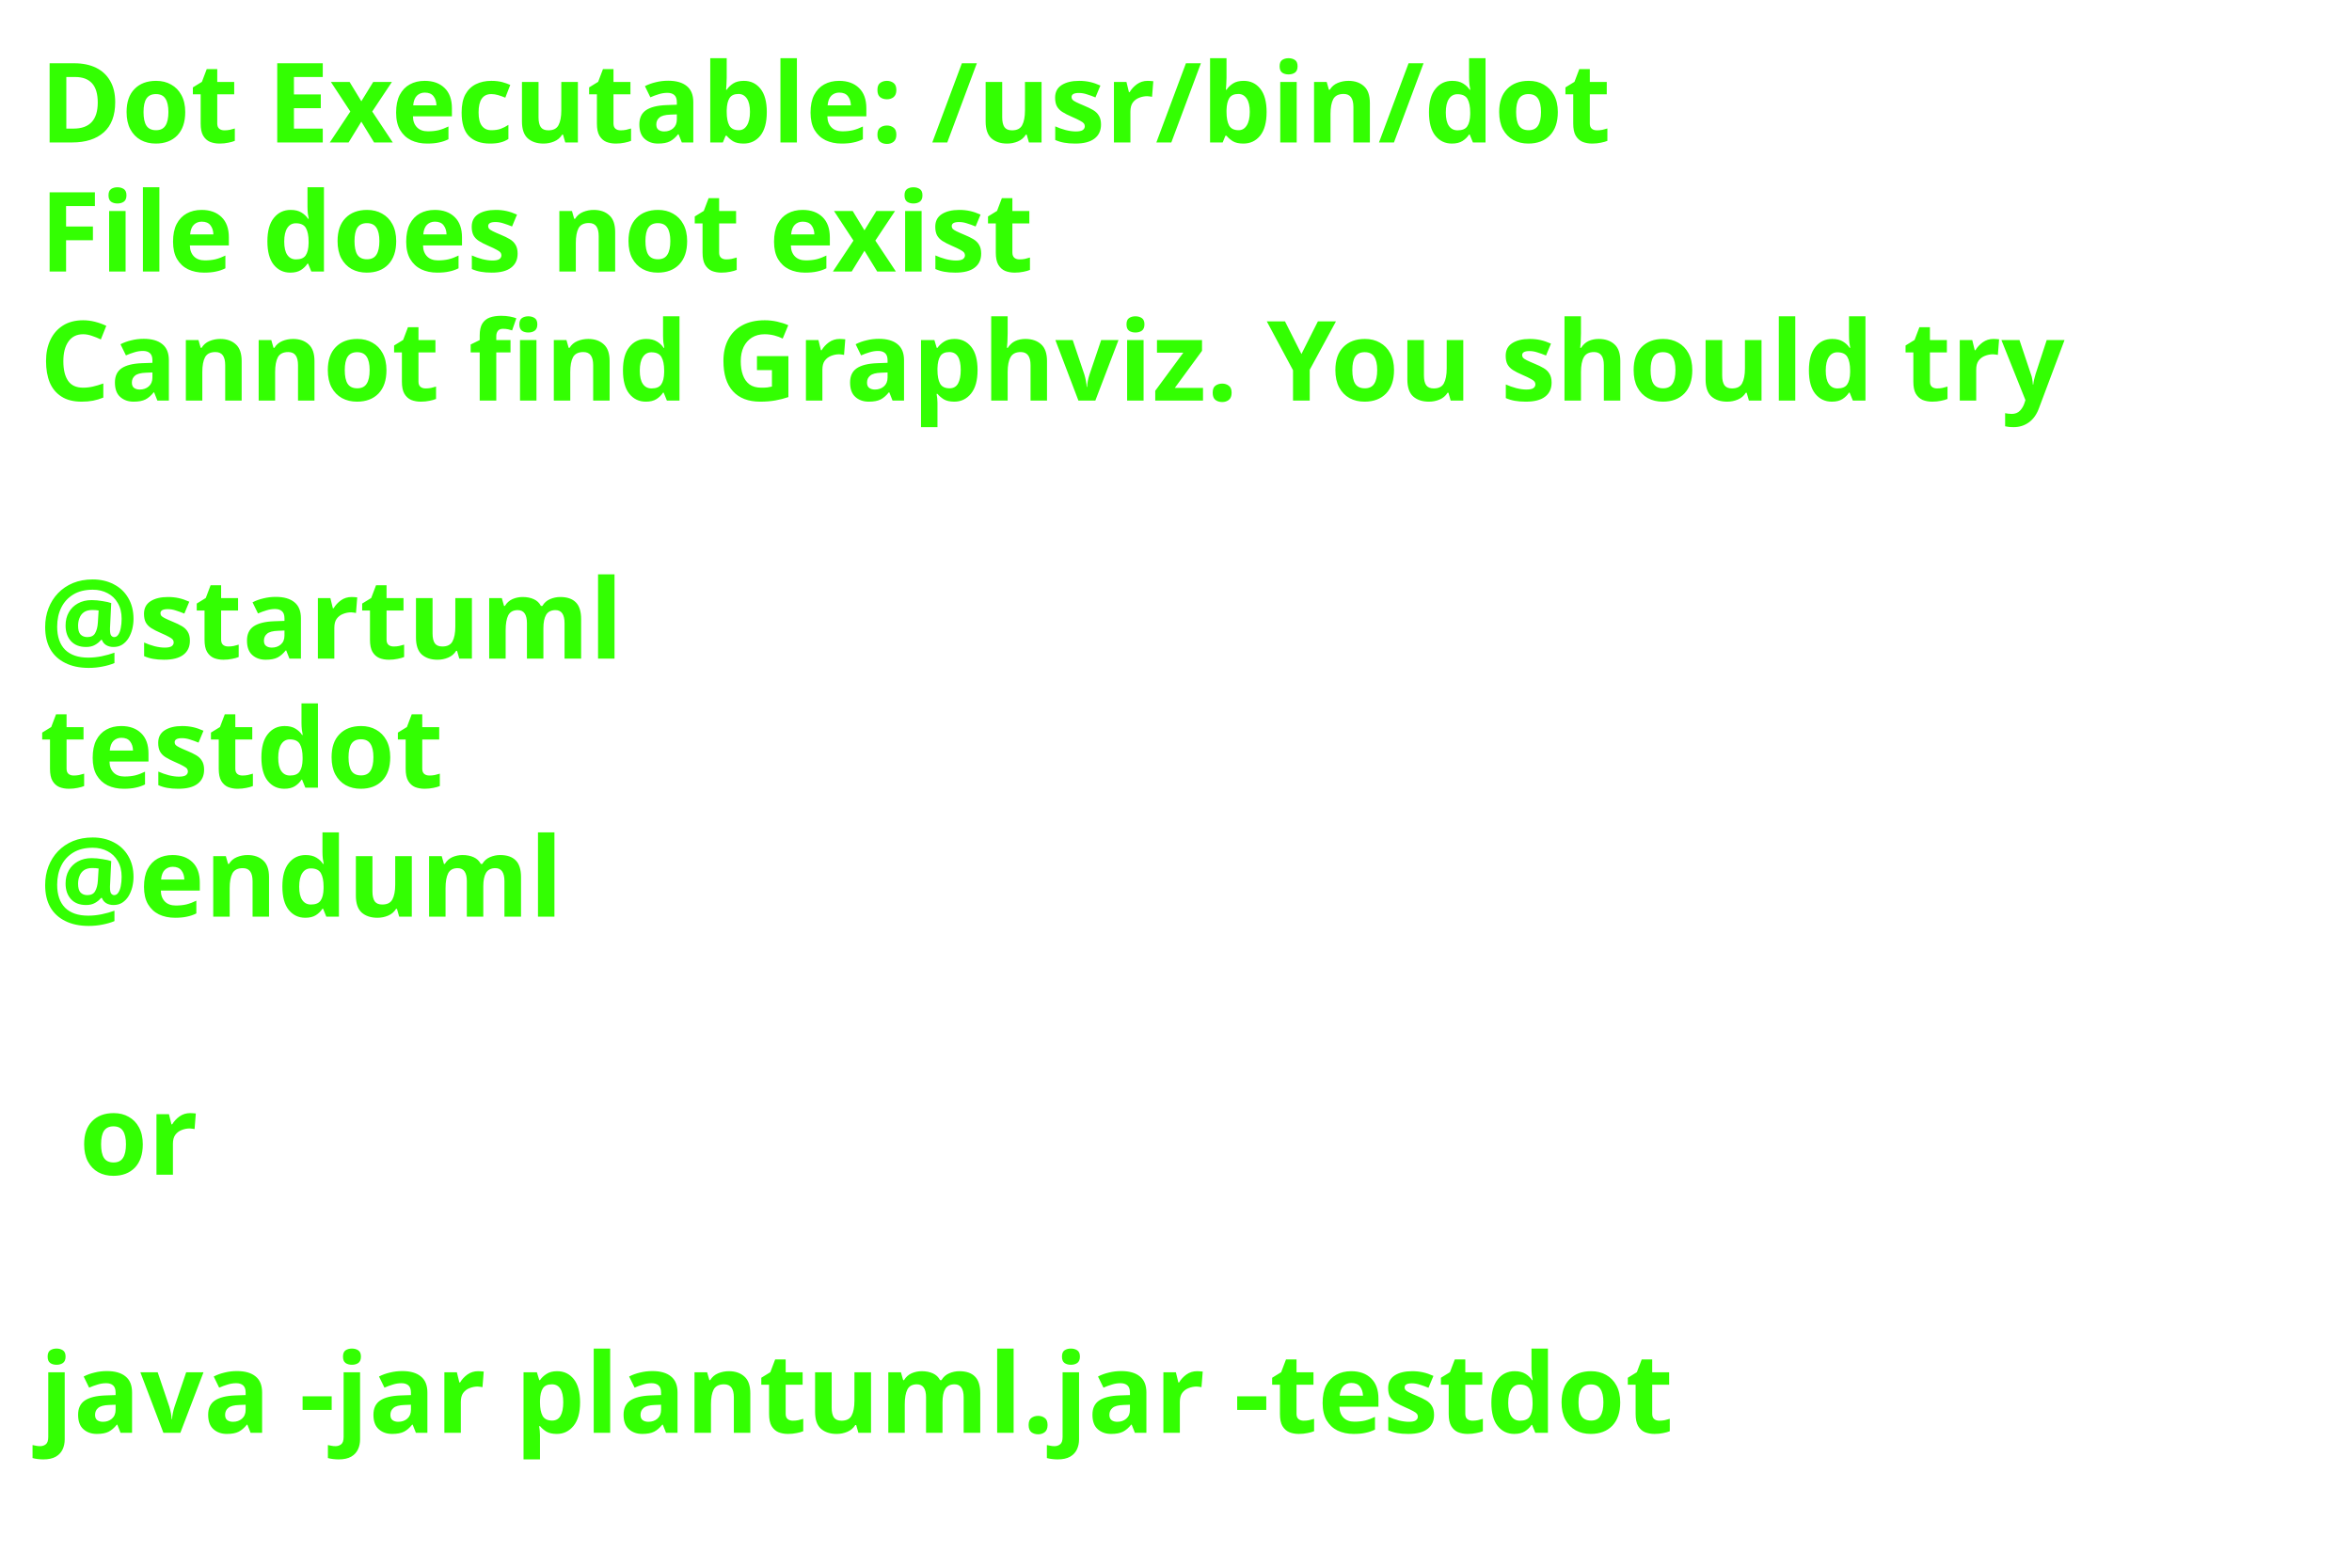
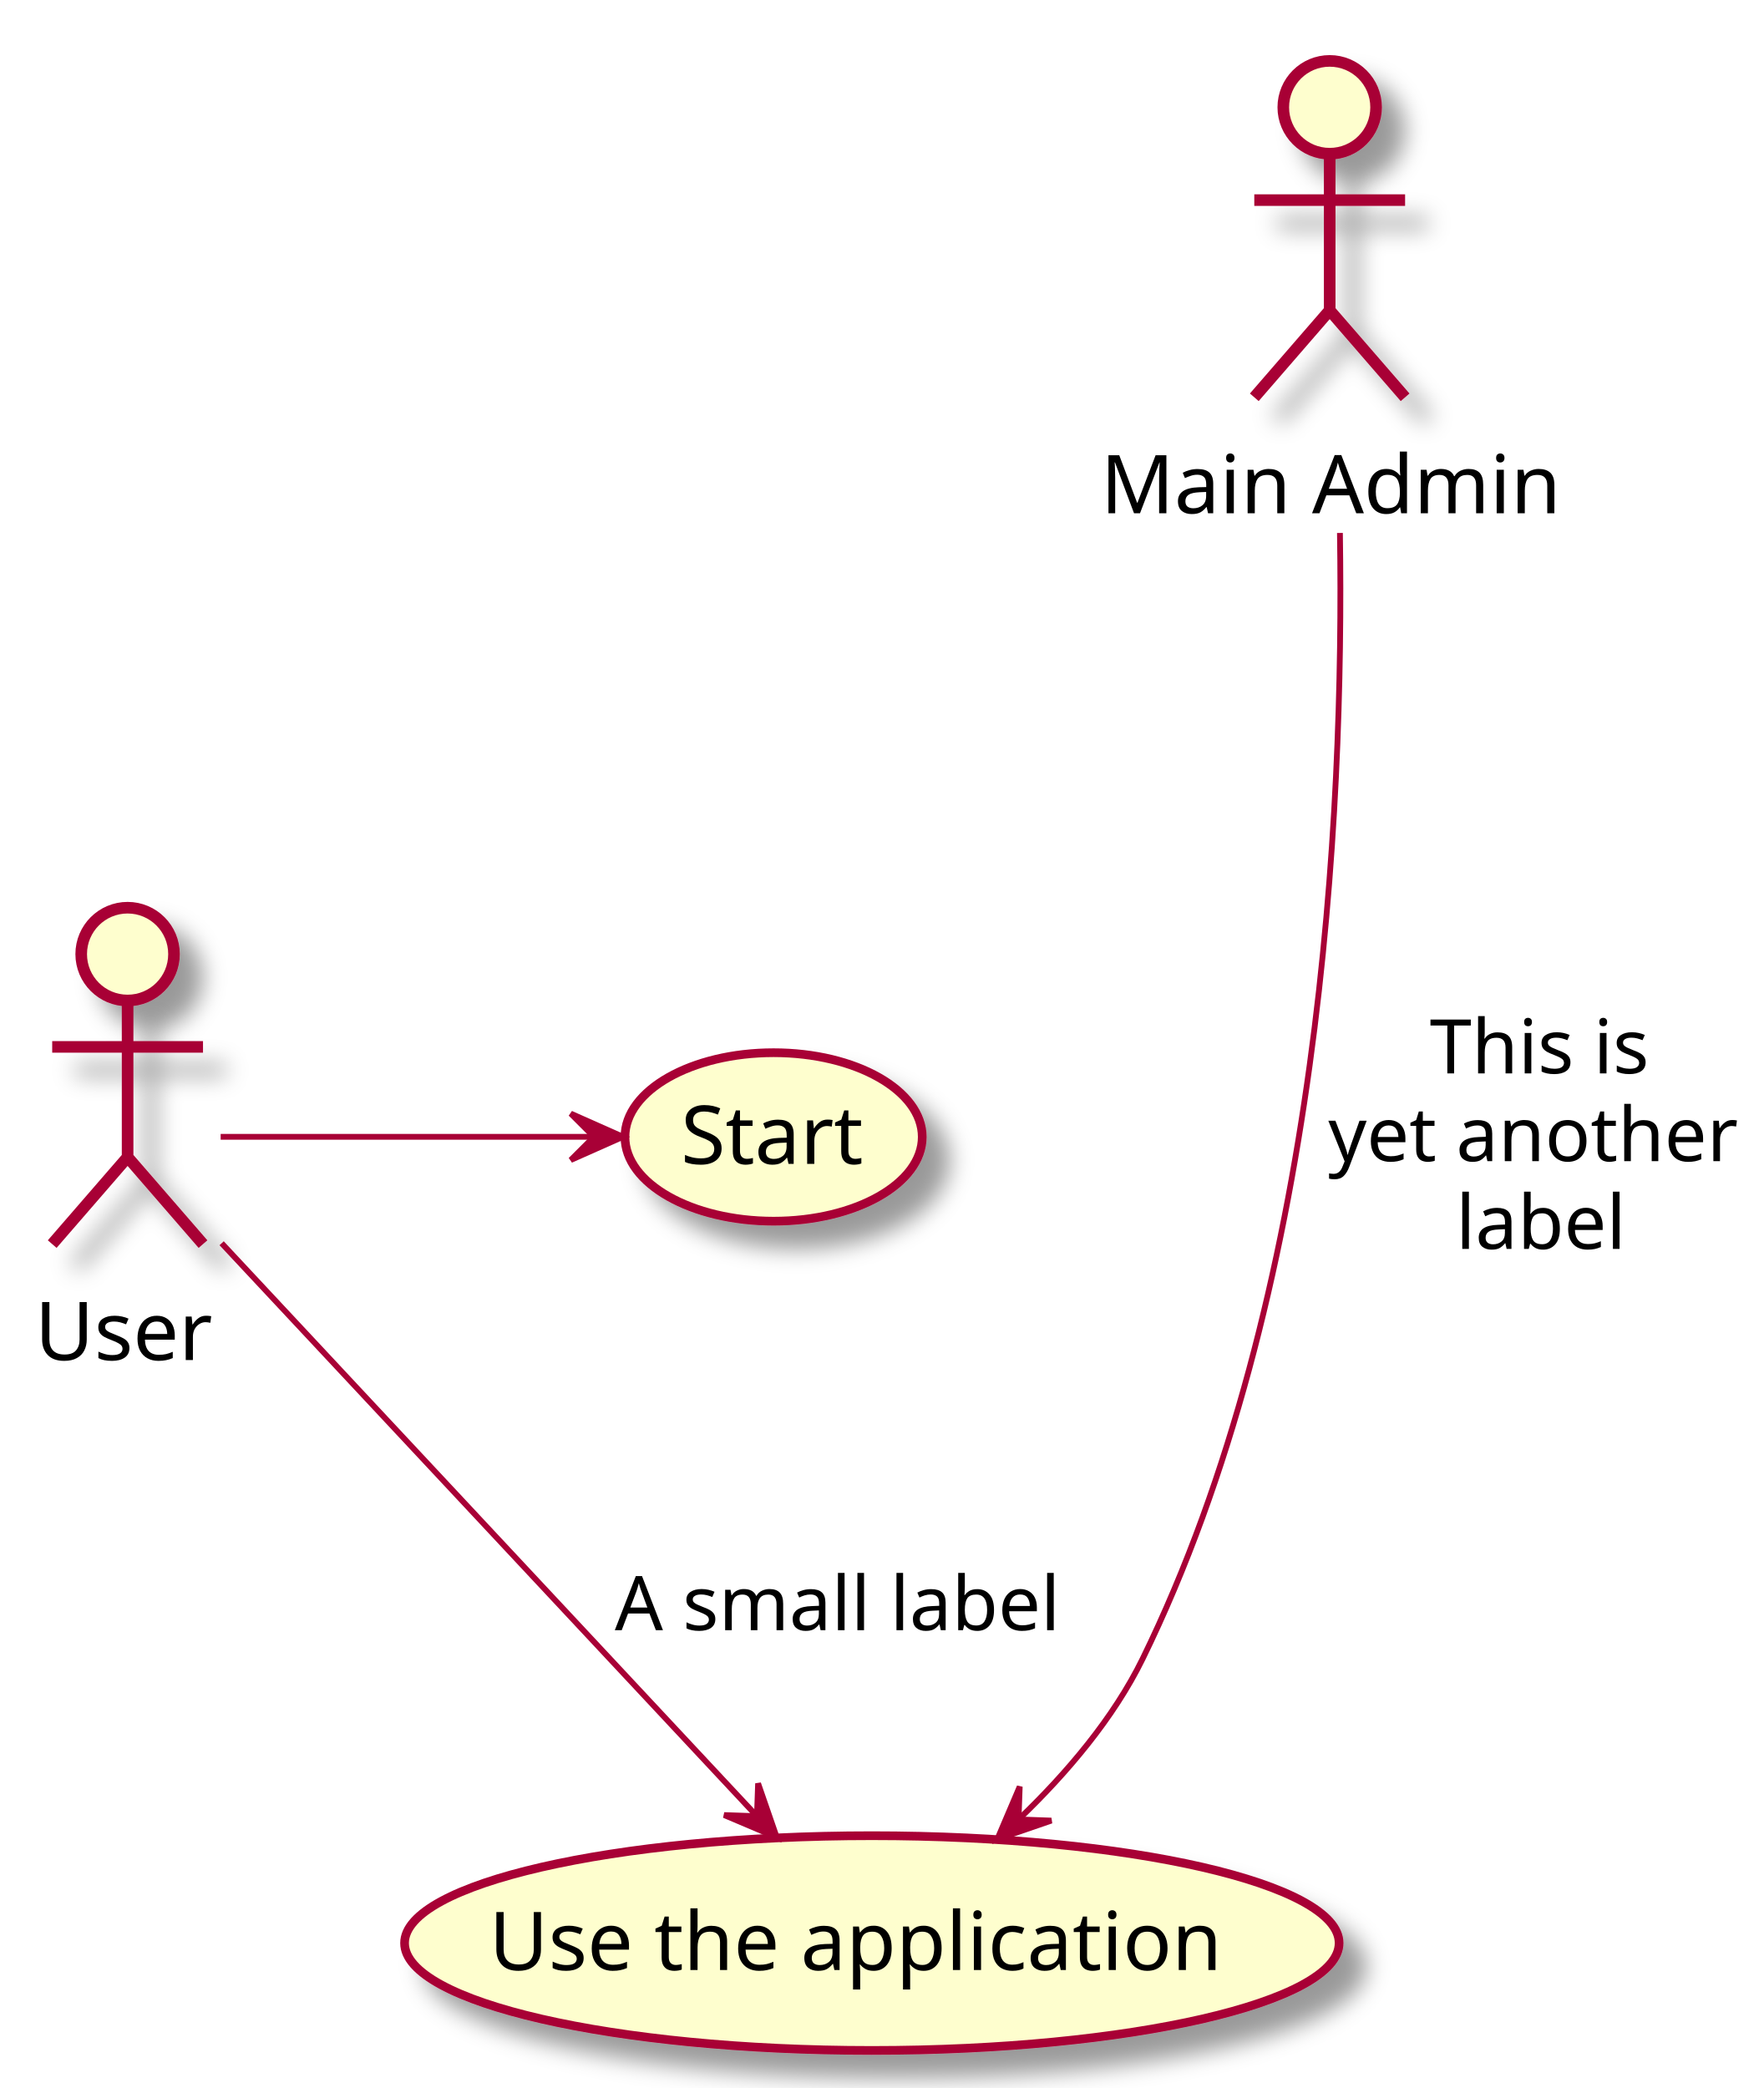
- <svg xmlns="http://www.w3.org/2000/svg" contentScriptType="application/ecmascript" contentStyleType="text/css" height="198px" preserveAspectRatio="none" style="width:297px;height:198px;background:#000000;" version="1.1" viewBox="0 0 297 198" width="297px" zoomAndPan="magnify">
-   <defs />
+ <svg xmlns="http://www.w3.org/2000/svg" contentScriptType="application/ecmascript" contentStyleType="text/css" height="360px" preserveAspectRatio="none" style="width:304px;height:360px;" version="1.1" viewBox="0 0 304 360" width="304px" zoomAndPan="magnify">
+   <defs>
+     <filter height="300%" id="f3ldt6t" width="300%" x="-1" y="-1">
+       <feGaussianBlur result="blurOut" stdDeviation="2.0" />
+       <feColorMatrix in="blurOut" result="blurOut2" type="matrix" values="0 0 0 0 0 0 0 0 0 0 0 0 0 0 0 0 0 0 .4 0" />
+       <feOffset dx="4.0" dy="4.0" in="blurOut2" result="blurOut3" />
+       <feBlend in="SourceGraphic" in2="blurOut3" mode="normal" />
+     </filter>
+   </defs>
  <g>
-     <text fill="#33FF02" font-family="sans-serif" font-size="14" font-weight="bold" lengthAdjust="spacingAndGlyphs" textLength="220" x="5" y="17.995">Dot Executable: /usr/bin/dot</text>
-     <text fill="#33FF02" font-family="sans-serif" font-size="14" font-weight="bold" lengthAdjust="spacingAndGlyphs" textLength="145" x="5" y="34.292">File does not exist</text>
-     <text fill="#33FF02" font-family="sans-serif" font-size="14" font-weight="bold" lengthAdjust="spacingAndGlyphs" textLength="291" x="5" y="50.589">Cannot find Graphviz. You should try</text>
-     <text fill="#33FF02" font-family="sans-serif" font-size="14" font-weight="bold" lengthAdjust="spacingAndGlyphs" textLength="0" x="10" y="66.886" />
-     <text fill="#33FF02" font-family="sans-serif" font-size="14" font-weight="bold" lengthAdjust="spacingAndGlyphs" textLength="79" x="5" y="83.183">@startuml</text>
-     <text fill="#33FF02" font-family="sans-serif" font-size="14" font-weight="bold" lengthAdjust="spacingAndGlyphs" textLength="57" x="5" y="99.48">testdot</text>
-     <text fill="#33FF02" font-family="sans-serif" font-size="14" font-weight="bold" lengthAdjust="spacingAndGlyphs" textLength="72" x="5" y="115.776">@enduml</text>
-     <text fill="#33FF02" font-family="sans-serif" font-size="14" font-weight="bold" lengthAdjust="spacingAndGlyphs" textLength="0" x="10" y="132.073" />
-     <text fill="#33FF02" font-family="sans-serif" font-size="14" font-weight="bold" lengthAdjust="spacingAndGlyphs" textLength="17" x="10" y="148.37">or</text>
-     <text fill="#33FF02" font-family="sans-serif" font-size="14" font-weight="bold" lengthAdjust="spacingAndGlyphs" textLength="0" x="10" y="164.667" />
-     <text fill="#33FF02" font-family="sans-serif" font-size="14" font-weight="bold" lengthAdjust="spacingAndGlyphs" textLength="227" x="5" y="180.964">java -jar plantuml.jar -testdot</text>
-     <text fill="#33FF02" font-family="sans-serif" font-size="14" font-weight="bold" lengthAdjust="spacingAndGlyphs" textLength="0" x="10" y="197.261" />
+     <ellipse cx="22" cy="164.5" fill="#FEFECE" filter="url(#f3ldt6t)" rx="8" ry="8" style="stroke: #A80036; stroke-width: 2.0;" />
+     <path d="M22,172.5 L22,199.5 M9,180.5 L35,180.5 M22,199.5 L9,214.5 M22,199.5 L35,214.5 " fill="#FEFECE" filter="url(#f3ldt6t)" style="stroke: #A80036; stroke-width: 2.0;" />
+     <text fill="#000000" font-family="sans-serif" font-size="14" lengthAdjust="spacingAndGlyphs" textLength="32" x="6" y="234.495">User</text>
+     <ellipse cx="133.377" cy="196.024" fill="#FEFECE" filter="url(#f3ldt6t)" rx="25.627" ry="14.524" style="stroke: #A80036; stroke-width: 1.5;" />
+     <text fill="#000000" font-family="sans-serif" font-size="14" lengthAdjust="spacingAndGlyphs" textLength="32" x="117.377" y="200.672">Start</text>
+     <ellipse cx="150.312" cy="335.012" fill="#FEFECE" filter="url(#f3ldt6t)" rx="80.562" ry="18.512" style="stroke: #A80036; stroke-width: 1.5;" />
+     <text fill="#000000" font-family="sans-serif" font-size="14" lengthAdjust="spacingAndGlyphs" textLength="132" x="84.312" y="339.661">Use the application</text>
+     <ellipse cx="229.25" cy="18.5" fill="#FEFECE" filter="url(#f3ldt6t)" rx="8" ry="8" style="stroke: #A80036; stroke-width: 2.0;" />
+     <path d="M229.25,26.5 L229.25,53.5 M216.25,34.5 L242.25,34.5 M229.25,53.5 L216.25,68.5 M229.25,53.5 L242.25,68.5 " fill="#FEFECE" filter="url(#f3ldt6t)" style="stroke: #A80036; stroke-width: 2.0;" />
+     <text fill="#000000" font-family="sans-serif" font-size="14" lengthAdjust="spacingAndGlyphs" textLength="79" x="189.75" y="88.495">Main Admin</text>
+     <path d="M38.043,196 C59.448,196 80.853,196 102.258,196 " fill="none" style="stroke: #A80036; stroke-width: 1.0;" />
+     <polygon fill="#A80036" points="107.406,196,98.406,192,102.406,196,98.406,200,107.406,196" style="stroke: #A80036; stroke-width: 1.0;" />
+     <path d="M38.211,214.351 C61.678,239.468 105.062,285.902 130.328,312.945 " fill="none" style="stroke: #A80036; stroke-width: 1.0;" />
+     <polygon fill="#A80036" points="133.92,316.79,130.7,307.482,130.507,313.136,124.853,312.943,133.92,316.79" style="stroke: #A80036; stroke-width: 1.0;" />
+     <text fill="#000000" font-family="sans-serif" font-size="13" lengthAdjust="spacingAndGlyphs" textLength="81" x="106" y="281.067">A small label</text>
+     <path d="M231.016,91.887 C231.76,140.615 227.677,223.312 197,286 C191.978,296.263 183.916,305.701 175.877,313.442 " fill="none" style="stroke: #A80036; stroke-width: 1.0;" />
+     <polygon fill="#A80036" points="171.946,317.101,181.259,313.896,175.606,313.694,175.807,308.041,171.946,317.101" style="stroke: #A80036; stroke-width: 1.0;" />
+     <text fill="#000000" font-family="sans-serif" font-size="13" lengthAdjust="spacingAndGlyphs" textLength="39" x="246.5" y="185.067">This is</text>
+     <text fill="#000000" font-family="sans-serif" font-size="13" lengthAdjust="spacingAndGlyphs" textLength="74" x="229" y="200.2">yet another</text>
+     <text fill="#000000" font-family="sans-serif" font-size="13" lengthAdjust="spacingAndGlyphs" textLength="30" x="251" y="215.333">label</text>
  </g>
</svg>
